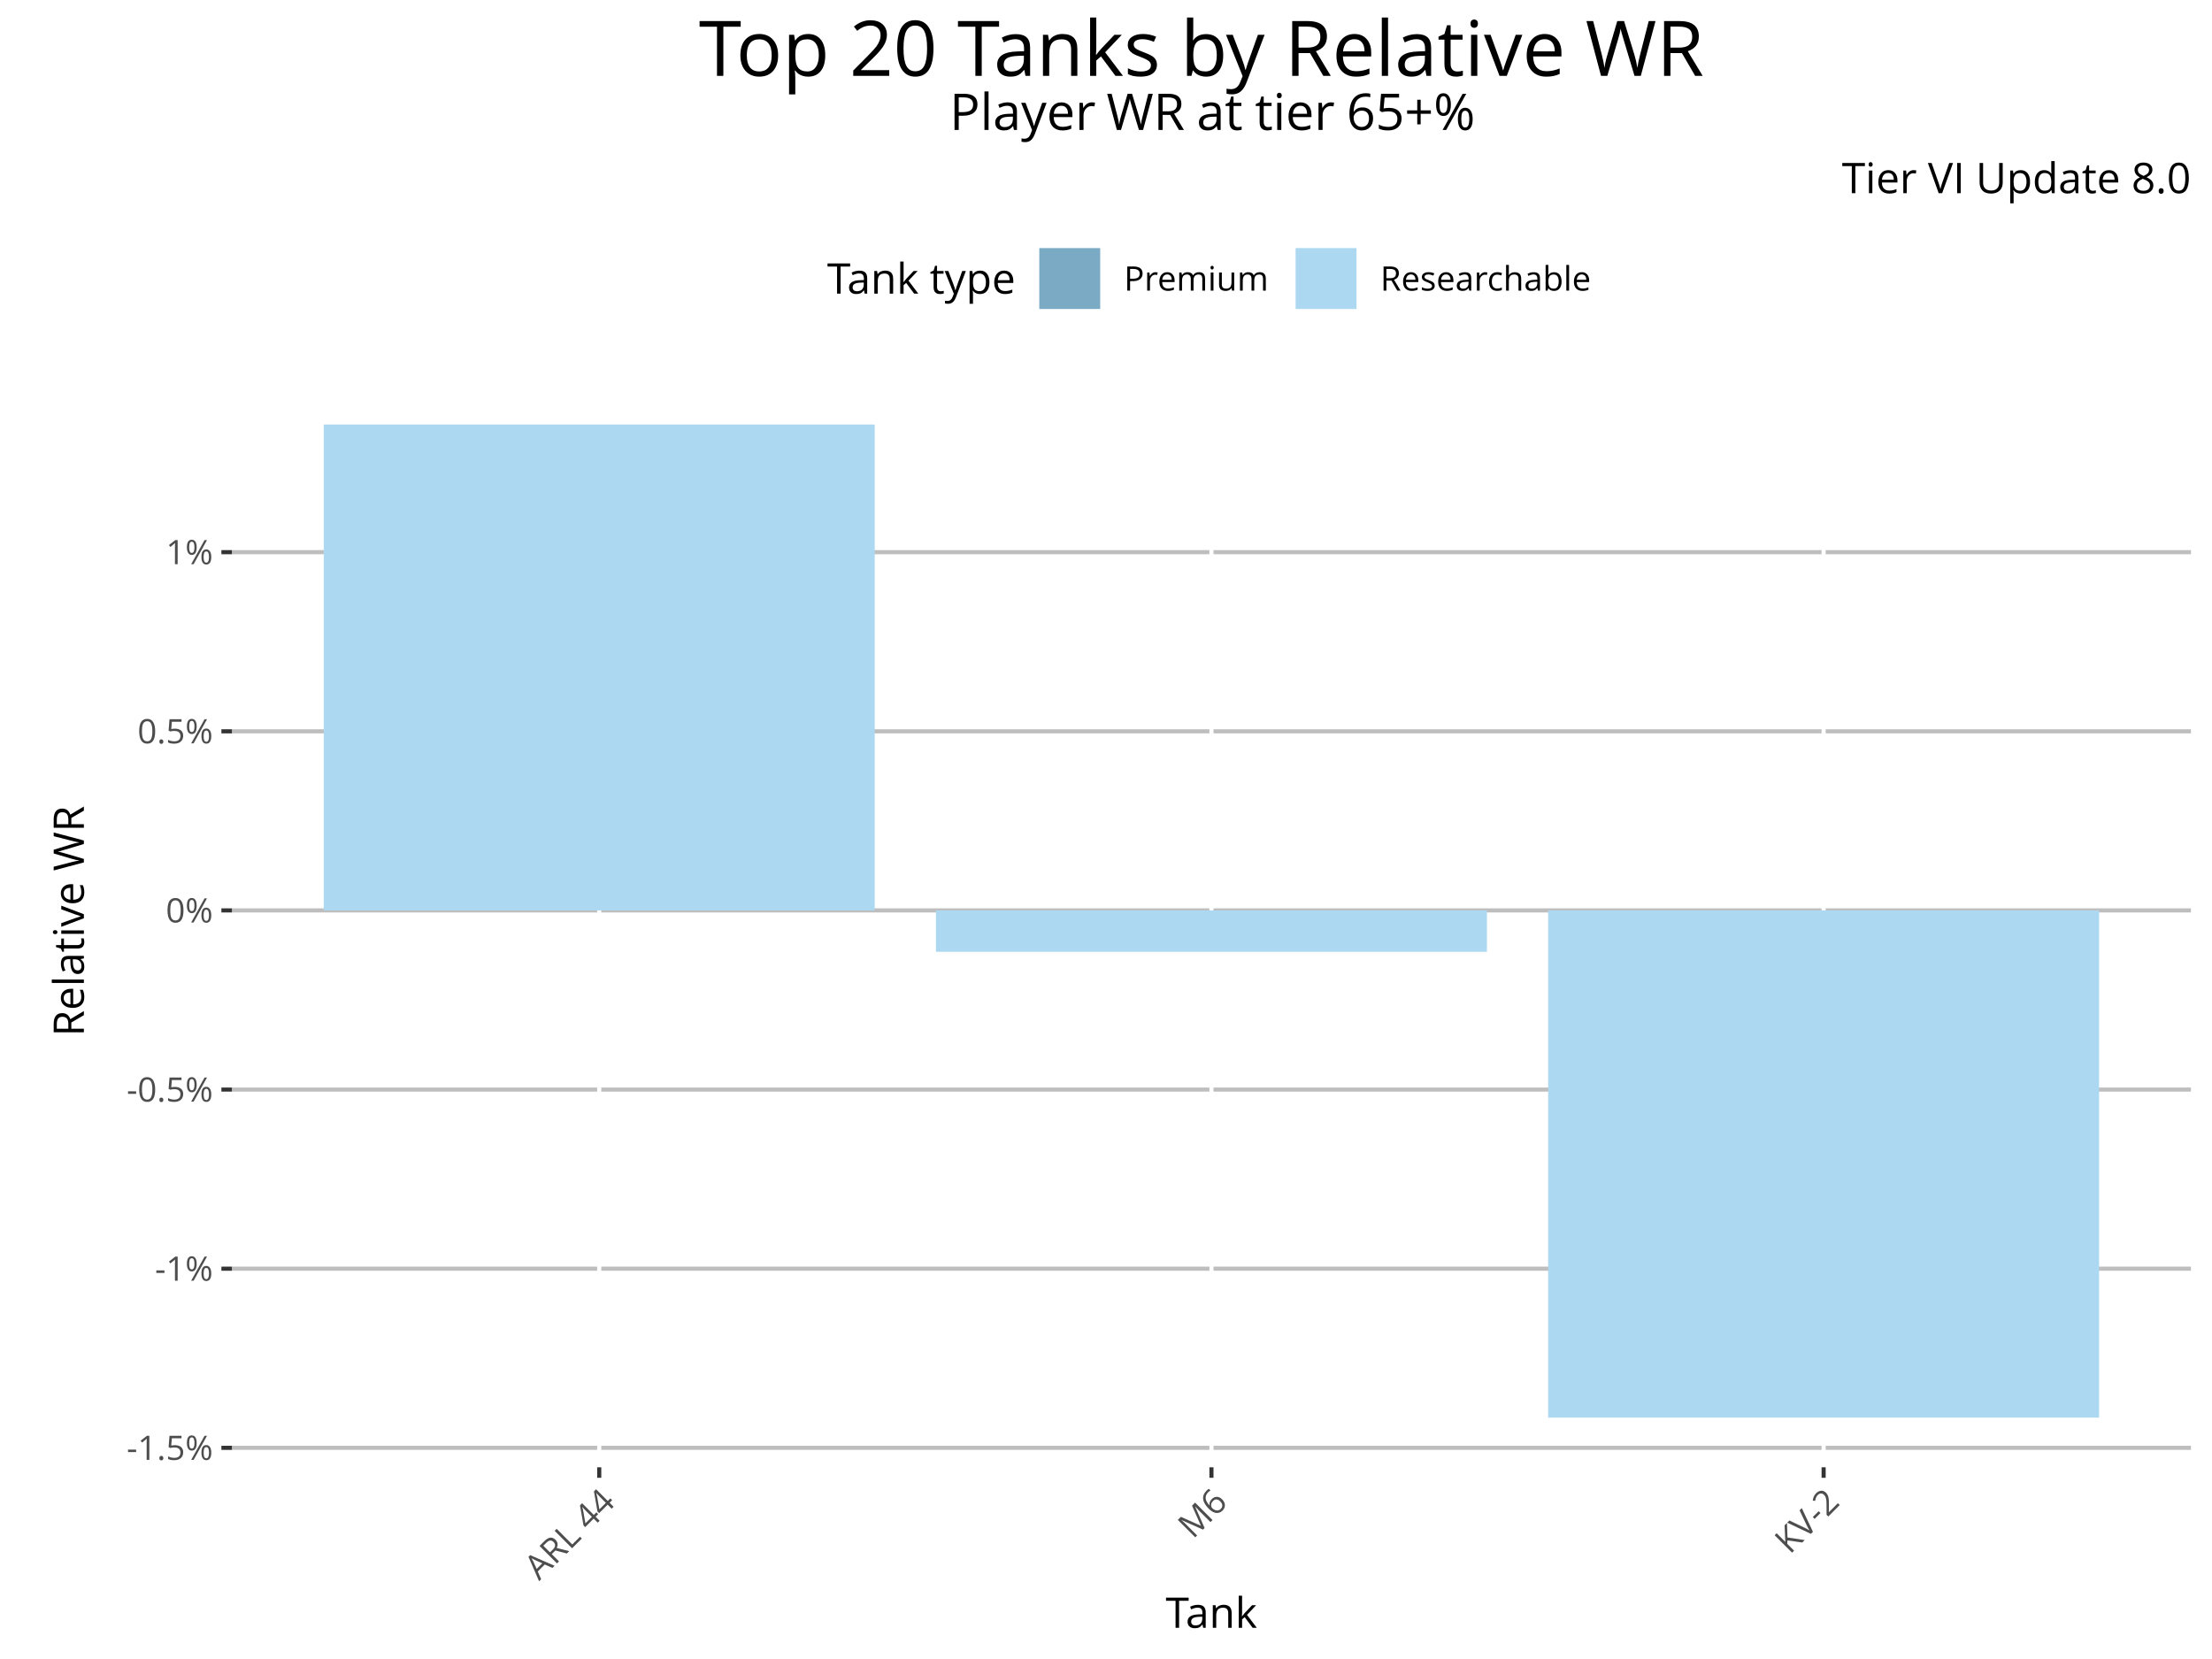
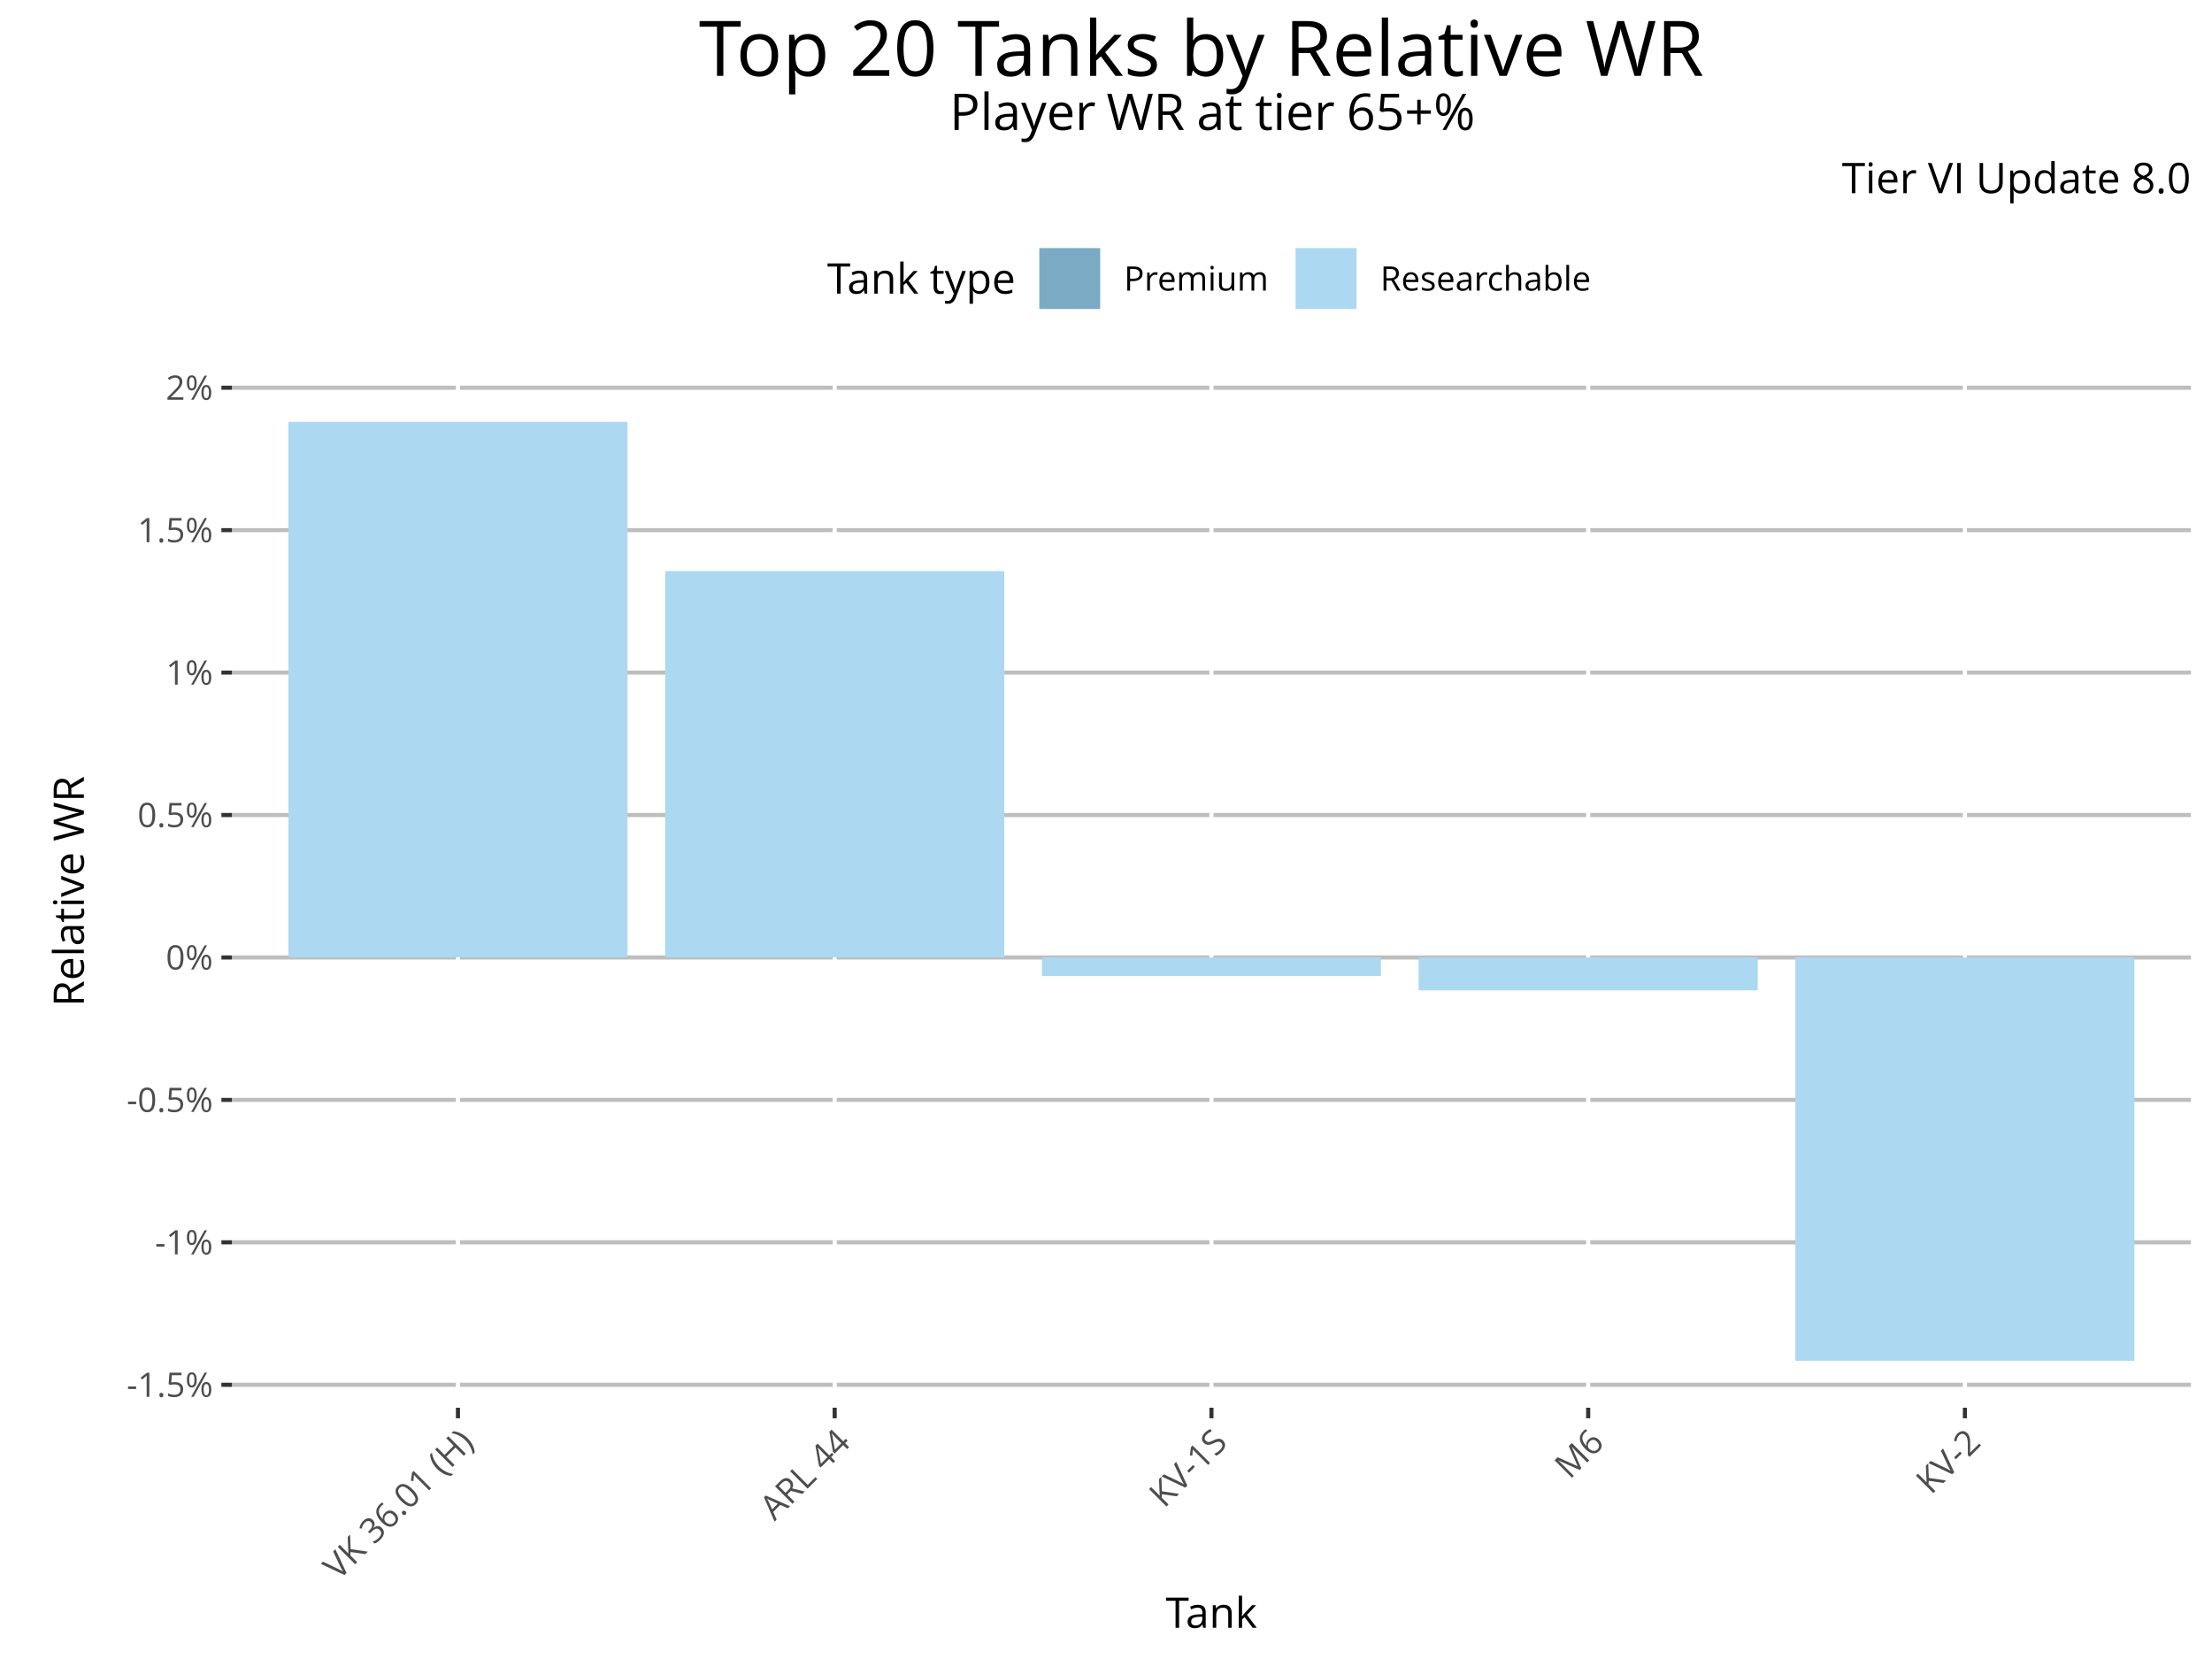
<svg xmlns="http://www.w3.org/2000/svg" class="svglite" width="576.00pt" height="432.00pt" viewBox="0 0 576.00 432.00">
  <defs>
    <style type="text/css">
    .svglite line, .svglite polyline, .svglite polygon, .svglite path, .svglite rect, .svglite circle {
      fill: none;
      stroke: #000000;
      stroke-linecap: round;
      stroke-linejoin: round;
      stroke-miterlimit: 10.00;
    }
  </style>
  </defs>
  <rect width="100%" height="100%" style="stroke: none; fill: #FFFFFF;" />
  <defs>
    <clipPath id="cpMC4wMHw1NzYuMDB8MC4wMHw0MzIuMDA=">
      <rect x="0.00" y="0.00" width="576.00" height="432.00" />
    </clipPath>
  </defs>
  <g clip-path="url(#cpMC4wMHw1NzYuMDB8MC4wMHw0MzIuMDA=)">
    <rect x="0.00" y="0" width="576.00" height="432.00" style="stroke-width: 1.07; stroke: #FFFFFF; fill: #FFFFFF;" />
  </g>
  <defs>
-     <clipPath id="cpNjAuMzl8NTcwLjUyfDk3LjYxfDM4Mi4wOA==">
-       <rect x="60.39" y="97.61" width="510.13" height="284.47" />
+     <clipPath id="cpNjAuMzl8NTcwLjUyfDk3LjYxfDM2Ni41Nw==">
+       <rect x="60.39" y="97.61" width="510.13" height="268.95" />
    </clipPath>
  </defs>
-   <g clip-path="url(#cpNjAuMzl8NTcwLjUyfDk3LjYxfDM4Mi4wOA==)">
-     <rect x="60.39" y="97.61" width="510.13" height="284.47" style="stroke-width: 1.07; stroke: none;" />
-     <polyline points="60.39,353.69 570.52,353.69 " style="stroke-width: 0.53; stroke: #FFFFFF; stroke-linecap: butt;" />
-     <polyline points="60.39,307.04 570.52,307.04 " style="stroke-width: 0.53; stroke: #FFFFFF; stroke-linecap: butt;" />
-     <polyline points="60.39,260.40 570.52,260.40 " style="stroke-width: 0.53; stroke: #FFFFFF; stroke-linecap: butt;" />
-     <polyline points="60.39,213.75 570.52,213.75 " style="stroke-width: 0.53; stroke: #FFFFFF; stroke-linecap: butt;" />
-     <polyline points="60.39,167.11 570.52,167.11 " style="stroke-width: 0.53; stroke: #FFFFFF; stroke-linecap: butt;" />
-     <polyline points="60.39,120.46 570.52,120.46 " style="stroke-width: 0.53; stroke: #FFFFFF; stroke-linecap: butt;" />
-     <polyline points="60.39,377.01 570.52,377.01 " style="stroke-width: 1.07; stroke: #BEBEBE; stroke-linecap: butt;" />
-     <polyline points="60.39,330.36 570.52,330.36 " style="stroke-width: 1.07; stroke: #BEBEBE; stroke-linecap: butt;" />
-     <polyline points="60.39,283.72 570.52,283.72 " style="stroke-width: 1.07; stroke: #BEBEBE; stroke-linecap: butt;" />
-     <polyline points="60.39,237.07 570.52,237.07 " style="stroke-width: 1.07; stroke: #BEBEBE; stroke-linecap: butt;" />
-     <polyline points="60.39,190.43 570.52,190.43 " style="stroke-width: 1.07; stroke: #BEBEBE; stroke-linecap: butt;" />
-     <polyline points="60.39,143.78 570.52,143.78 " style="stroke-width: 1.07; stroke: #BEBEBE; stroke-linecap: butt;" />
-     <polyline points="156.04,382.08 156.04,97.61 " style="stroke-width: 1.07; stroke: #FFFFFF; stroke-linecap: butt;" />
-     <polyline points="315.46,382.08 315.46,97.61 " style="stroke-width: 1.07; stroke: #FFFFFF; stroke-linecap: butt;" />
-     <polyline points="474.87,382.08 474.87,97.61 " style="stroke-width: 1.07; stroke: #FFFFFF; stroke-linecap: butt;" />
-     <rect x="84.30" y="110.54" width="143.47" height="126.53" style="stroke-width: 1.07; stroke: none; stroke-linecap: square; stroke-linejoin: miter; fill: #ACD8F1;" />
-     <rect x="243.72" y="237.07" width="143.47" height="10.77" style="stroke-width: 1.07; stroke: none; stroke-linecap: square; stroke-linejoin: miter; fill: #ACD8F1;" />
-     <rect x="403.13" y="237.07" width="143.47" height="132.08" style="stroke-width: 1.07; stroke: none; stroke-linecap: square; stroke-linejoin: miter; fill: #ACD8F1;" />
+   <g clip-path="url(#cpNjAuMzl8NTcwLjUyfDk3LjYxfDM2Ni41Nw==)">
+     <rect x="60.39" y="97.61" width="510.13" height="268.95" style="stroke-width: 1.07; stroke: none;" />
+     <polyline points="60.39,342.04 570.52,342.04 " style="stroke-width: 0.53; stroke: #FFFFFF; stroke-linecap: butt;" />
+     <polyline points="60.39,304.95 570.52,304.95 " style="stroke-width: 0.53; stroke: #FFFFFF; stroke-linecap: butt;" />
+     <polyline points="60.39,267.86 570.52,267.86 " style="stroke-width: 0.53; stroke: #FFFFFF; stroke-linecap: butt;" />
+     <polyline points="60.39,230.77 570.52,230.77 " style="stroke-width: 0.53; stroke: #FFFFFF; stroke-linecap: butt;" />
+     <polyline points="60.39,193.68 570.52,193.68 " style="stroke-width: 0.53; stroke: #FFFFFF; stroke-linecap: butt;" />
+     <polyline points="60.39,156.59 570.52,156.59 " style="stroke-width: 0.53; stroke: #FFFFFF; stroke-linecap: butt;" />
+     <polyline points="60.39,119.50 570.52,119.50 " style="stroke-width: 0.53; stroke: #FFFFFF; stroke-linecap: butt;" />
+     <polyline points="60.39,360.59 570.52,360.59 " style="stroke-width: 1.07; stroke: #BEBEBE; stroke-linecap: butt;" />
+     <polyline points="60.39,323.50 570.52,323.50 " style="stroke-width: 1.07; stroke: #BEBEBE; stroke-linecap: butt;" />
+     <polyline points="60.39,286.41 570.52,286.41 " style="stroke-width: 1.07; stroke: #BEBEBE; stroke-linecap: butt;" />
+     <polyline points="60.39,249.32 570.52,249.32 " style="stroke-width: 1.07; stroke: #BEBEBE; stroke-linecap: butt;" />
+     <polyline points="60.39,212.23 570.52,212.23 " style="stroke-width: 1.07; stroke: #BEBEBE; stroke-linecap: butt;" />
+     <polyline points="60.39,175.14 570.52,175.14 " style="stroke-width: 1.07; stroke: #BEBEBE; stroke-linecap: butt;" />
+     <polyline points="60.39,138.05 570.52,138.05 " style="stroke-width: 1.07; stroke: #BEBEBE; stroke-linecap: butt;" />
+     <polyline points="60.39,100.96 570.52,100.96 " style="stroke-width: 1.07; stroke: #BEBEBE; stroke-linecap: butt;" />
+     <polyline points="119.25,366.57 119.25,97.61 " style="stroke-width: 1.07; stroke: #FFFFFF; stroke-linecap: butt;" />
+     <polyline points="217.35,366.57 217.35,97.61 " style="stroke-width: 1.07; stroke: #FFFFFF; stroke-linecap: butt;" />
+     <polyline points="315.46,366.57 315.46,97.61 " style="stroke-width: 1.07; stroke: #FFFFFF; stroke-linecap: butt;" />
+     <polyline points="413.56,366.57 413.56,97.61 " style="stroke-width: 1.07; stroke: #FFFFFF; stroke-linecap: butt;" />
+     <polyline points="511.66,366.57 511.66,97.61 " style="stroke-width: 1.07; stroke: #FFFFFF; stroke-linecap: butt;" />
+     <rect x="75.11" y="109.84" width="88.29" height="139.48" style="stroke-width: 1.07; stroke: none; stroke-linecap: square; stroke-linejoin: miter; fill: #ACD8F1;" />
+     <rect x="173.21" y="148.71" width="88.29" height="100.61" style="stroke-width: 1.07; stroke: none; stroke-linecap: square; stroke-linejoin: miter; fill: #ACD8F1;" />
+     <rect x="271.31" y="249.32" width="88.29" height="4.83" style="stroke-width: 1.07; stroke: none; stroke-linecap: square; stroke-linejoin: miter; fill: #ACD8F1;" />
+     <rect x="369.41" y="249.32" width="88.29" height="8.56" style="stroke-width: 1.07; stroke: none; stroke-linecap: square; stroke-linejoin: miter; fill: #ACD8F1;" />
+     <rect x="467.51" y="249.32" width="88.29" height="105.02" style="stroke-width: 1.07; stroke: none; stroke-linecap: square; stroke-linejoin: miter; fill: #ACD8F1;" />
  </g>
  <g clip-path="url(#cpMC4wMHw1NzYuMDB8MC4wMHw0MzIuMDA=)">
-     <text x="55.46" y="380.15" text-anchor="end" style="font-size: 8.80px; fill: #4D4D4D; font-family: Open Sans;" textLength="22.48px" lengthAdjust="spacingAndGlyphs">-1.5%</text>
-     <text x="55.46" y="333.50" text-anchor="end" style="font-size: 8.80px; fill: #4D4D4D; font-family: Open Sans;" textLength="15.11px" lengthAdjust="spacingAndGlyphs">-1%</text>
-     <text x="55.46" y="286.86" text-anchor="end" style="font-size: 8.80px; fill: #4D4D4D; font-family: Open Sans;" textLength="22.48px" lengthAdjust="spacingAndGlyphs">-0.5%</text>
-     <text x="55.46" y="240.21" text-anchor="end" style="font-size: 8.80px; fill: #4D4D4D; font-family: Open Sans;" textLength="12.28px" lengthAdjust="spacingAndGlyphs">0%</text>
-     <text x="55.46" y="193.57" text-anchor="end" style="font-size: 8.80px; fill: #4D4D4D; font-family: Open Sans;" textLength="19.65px" lengthAdjust="spacingAndGlyphs">0.5%</text>
-     <text x="55.46" y="146.92" text-anchor="end" style="font-size: 8.80px; fill: #4D4D4D; font-family: Open Sans;" textLength="12.28px" lengthAdjust="spacingAndGlyphs">1%</text>
-     <polyline points="57.65,377.01 60.39,377.01 " style="stroke-width: 1.07; stroke: #333333; stroke-linecap: butt;" />
-     <polyline points="57.65,330.36 60.39,330.36 " style="stroke-width: 1.07; stroke: #333333; stroke-linecap: butt;" />
-     <polyline points="57.65,283.72 60.39,283.72 " style="stroke-width: 1.07; stroke: #333333; stroke-linecap: butt;" />
-     <polyline points="57.65,237.07 60.39,237.07 " style="stroke-width: 1.07; stroke: #333333; stroke-linecap: butt;" />
-     <polyline points="57.65,190.43 60.39,190.43 " style="stroke-width: 1.07; stroke: #333333; stroke-linecap: butt;" />
-     <polyline points="57.65,143.78 60.39,143.78 " style="stroke-width: 1.07; stroke: #333333; stroke-linecap: butt;" />
-     <polyline points="156.04,384.82 156.04,382.08 " style="stroke-width: 1.07; stroke: #333333; stroke-linecap: butt;" />
-     <polyline points="315.46,384.82 315.46,382.08 " style="stroke-width: 1.07; stroke: #333333; stroke-linecap: butt;" />
-     <polyline points="474.87,384.82 474.87,382.08 " style="stroke-width: 1.07; stroke: #333333; stroke-linecap: butt;" />
-     <text transform="translate(160.58,391.56) rotate(-45)" text-anchor="end" style="font-size: 9.00px; fill: #4D4D4D; font-family: Open Sans;" textLength="28.57px" lengthAdjust="spacingAndGlyphs">ARL 44</text>
-     <text transform="translate(320.00,391.56) rotate(-45)" text-anchor="end" style="font-size: 9.00px; fill: #4D4D4D; font-family: Open Sans;" textLength="13.28px" lengthAdjust="spacingAndGlyphs">M6</text>
-     <text transform="translate(479.41,391.56) rotate(-45)" text-anchor="end" style="font-size: 9.00px; fill: #4D4D4D; font-family: Open Sans;" textLength="18.92px" lengthAdjust="spacingAndGlyphs">KV-2</text>
+     <text x="55.46" y="363.73" text-anchor="end" style="font-size: 8.80px; fill: #4D4D4D; font-family: Open Sans;" textLength="22.48px" lengthAdjust="spacingAndGlyphs">-1.5%</text>
+     <text x="55.46" y="326.64" text-anchor="end" style="font-size: 8.80px; fill: #4D4D4D; font-family: Open Sans;" textLength="15.11px" lengthAdjust="spacingAndGlyphs">-1%</text>
+     <text x="55.46" y="289.55" text-anchor="end" style="font-size: 8.80px; fill: #4D4D4D; font-family: Open Sans;" textLength="22.48px" lengthAdjust="spacingAndGlyphs">-0.5%</text>
+     <text x="55.46" y="252.46" text-anchor="end" style="font-size: 8.80px; fill: #4D4D4D; font-family: Open Sans;" textLength="12.28px" lengthAdjust="spacingAndGlyphs">0%</text>
+     <text x="55.46" y="215.37" text-anchor="end" style="font-size: 8.80px; fill: #4D4D4D; font-family: Open Sans;" textLength="19.65px" lengthAdjust="spacingAndGlyphs">0.5%</text>
+     <text x="55.46" y="178.28" text-anchor="end" style="font-size: 8.80px; fill: #4D4D4D; font-family: Open Sans;" textLength="12.28px" lengthAdjust="spacingAndGlyphs">1%</text>
+     <text x="55.46" y="141.19" text-anchor="end" style="font-size: 8.80px; fill: #4D4D4D; font-family: Open Sans;" textLength="19.65px" lengthAdjust="spacingAndGlyphs">1.5%</text>
+     <text x="55.46" y="104.10" text-anchor="end" style="font-size: 8.80px; fill: #4D4D4D; font-family: Open Sans;" textLength="12.28px" lengthAdjust="spacingAndGlyphs">2%</text>
+     <polyline points="57.65,360.59 60.39,360.59 " style="stroke-width: 1.07; stroke: #333333; stroke-linecap: butt;" />
+     <polyline points="57.65,323.50 60.39,323.50 " style="stroke-width: 1.07; stroke: #333333; stroke-linecap: butt;" />
+     <polyline points="57.65,286.41 60.39,286.41 " style="stroke-width: 1.07; stroke: #333333; stroke-linecap: butt;" />
+     <polyline points="57.65,249.32 60.39,249.32 " style="stroke-width: 1.07; stroke: #333333; stroke-linecap: butt;" />
+     <polyline points="57.65,212.23 60.39,212.23 " style="stroke-width: 1.07; stroke: #333333; stroke-linecap: butt;" />
+     <polyline points="57.65,175.14 60.39,175.14 " style="stroke-width: 1.07; stroke: #333333; stroke-linecap: butt;" />
+     <polyline points="57.65,138.05 60.39,138.05 " style="stroke-width: 1.07; stroke: #333333; stroke-linecap: butt;" />
+     <polyline points="57.65,100.96 60.39,100.96 " style="stroke-width: 1.07; stroke: #333333; stroke-linecap: butt;" />
+     <polyline points="119.25,369.31 119.25,366.57 " style="stroke-width: 1.07; stroke: #333333; stroke-linecap: butt;" />
+     <polyline points="217.35,369.31 217.35,366.57 " style="stroke-width: 1.07; stroke: #333333; stroke-linecap: butt;" />
+     <polyline points="315.46,369.31 315.46,366.57 " style="stroke-width: 1.07; stroke: #333333; stroke-linecap: butt;" />
+     <polyline points="413.56,369.31 413.56,366.57 " style="stroke-width: 1.07; stroke: #333333; stroke-linecap: butt;" />
+     <polyline points="511.66,369.31 511.66,366.57 " style="stroke-width: 1.07; stroke: #333333; stroke-linecap: butt;" />
+     <text transform="translate(123.79,376.04) rotate(-45)" text-anchor="end" style="font-size: 9.00px; fill: #4D4D4D; font-family: Open Sans;" textLength="50.52px" lengthAdjust="spacingAndGlyphs">VK 36.01 (H)</text>
+     <text transform="translate(221.90,376.04) rotate(-45)" text-anchor="end" style="font-size: 9.00px; fill: #4D4D4D; font-family: Open Sans;" textLength="28.57px" lengthAdjust="spacingAndGlyphs">ARL 44</text>
+     <text transform="translate(320.00,376.04) rotate(-45)" text-anchor="end" style="font-size: 9.00px; fill: #4D4D4D; font-family: Open Sans;" textLength="23.86px" lengthAdjust="spacingAndGlyphs">KV-1S</text>
+     <text transform="translate(418.10,376.04) rotate(-45)" text-anchor="end" style="font-size: 9.00px; fill: #4D4D4D; font-family: Open Sans;" textLength="13.28px" lengthAdjust="spacingAndGlyphs">M6</text>
+     <text transform="translate(516.20,376.04) rotate(-45)" text-anchor="end" style="font-size: 9.00px; fill: #4D4D4D; font-family: Open Sans;" textLength="18.92px" lengthAdjust="spacingAndGlyphs">KV-2</text>
    <text x="315.46" y="423.88" text-anchor="middle" style="font-size: 11.00px; font-family: Open Sans;" textLength="23.85px" lengthAdjust="spacingAndGlyphs">Tank</text>
-     <text transform="translate(21.84,239.85) rotate(-90)" text-anchor="middle" style="font-size: 11.00px; font-family: Open Sans;" textLength="60.07px" lengthAdjust="spacingAndGlyphs">Relative WR</text>
+     <text transform="translate(21.84,232.09) rotate(-90)" text-anchor="middle" style="font-size: 11.00px; font-family: Open Sans;" textLength="60.07px" lengthAdjust="spacingAndGlyphs">Relative WR</text>
    <rect x="209.91" y="58.42" width="211.09" height="28.24" style="stroke-width: 1.07; stroke: none; fill: #FFFFFF;" />
    <text x="215.39" y="76.46" style="font-size: 11.00px; font-family: Open Sans;" textLength="49.05px" lengthAdjust="spacingAndGlyphs">Tank type</text>
    <rect x="269.92" y="63.90" width="17.28" height="17.28" style="stroke-width: 1.07; stroke: none;" />
    <rect x="270.63" y="64.60" width="15.86" height="15.86" style="stroke-width: 1.07; stroke: none; stroke-linecap: square; stroke-linejoin: miter; fill: #7BABC4;" />
    <rect x="336.66" y="63.90" width="17.28" height="17.28" style="stroke-width: 1.07; stroke: none;" />
    <rect x="337.37" y="64.60" width="15.86" height="15.86" style="stroke-width: 1.07; stroke: none; stroke-linecap: square; stroke-linejoin: miter; fill: #ACD8F1;" />
    <text x="292.68" y="75.67" style="font-size: 8.80px; font-family: Open Sans;" textLength="37.66px" lengthAdjust="spacingAndGlyphs">Premium</text>
    <text x="359.42" y="75.67" style="font-size: 8.80px; font-family: Open Sans;" textLength="54.87px" lengthAdjust="spacingAndGlyphs">Researchable</text>
    <text x="570.52" y="50.30" text-anchor="end" style="font-size: 11.00px; font-family: Open Sans;" textLength="90.89px" lengthAdjust="spacingAndGlyphs">Tier VI Update 8.0</text>
    <text x="182.00" y="19.76" style="font-size: 20.00px; font-family: Open Sans;" textLength="34.01px" lengthAdjust="spacingAndGlyphs">Top</text>
    <text x="221.20" y="19.76" style="font-size: 20.00px; font-family: Open Sans;" textLength="22.87px" lengthAdjust="spacingAndGlyphs">20</text>
    <text x="249.28" y="19.76" style="font-size: 20.00px; font-family: Open Sans;" textLength="52.91px" lengthAdjust="spacingAndGlyphs">Tanks</text>
    <text x="307.38" y="19.76" style="font-size: 20.00px; font-family: Open Sans;" textLength="21.93px" lengthAdjust="spacingAndGlyphs">by</text>
    <text x="334.52" y="19.76" style="font-size: 20.00px; font-family: Open Sans;" textLength="73.14px" lengthAdjust="spacingAndGlyphs">Relative</text>
    <text x="412.84" y="19.76" style="font-size: 20.00px; font-family: Open Sans;" textLength="30.88px" lengthAdjust="spacingAndGlyphs">WR</text>
    <text x="247.26" y="33.84" style="font-size: 13.20px; font-family: Open Sans;" textLength="38.04px" lengthAdjust="spacingAndGlyphs">Player</text>
    <text x="288.14" y="33.84" style="font-size: 13.20px; font-family: Open Sans;" textLength="20.36px" lengthAdjust="spacingAndGlyphs">WR</text>
    <text x="311.59" y="33.84" style="font-size: 13.20px; font-family: Open Sans;" textLength="12.00px" lengthAdjust="spacingAndGlyphs">at</text>
    <text x="326.79" y="33.84" style="font-size: 13.20px; font-family: Open Sans;" textLength="20.78px" lengthAdjust="spacingAndGlyphs">tier</text>
    <text x="350.64" y="33.84" style="font-size: 13.20px; font-family: Open Sans;" textLength="33.49px" lengthAdjust="spacingAndGlyphs">65+%</text>
  </g>
</svg>
